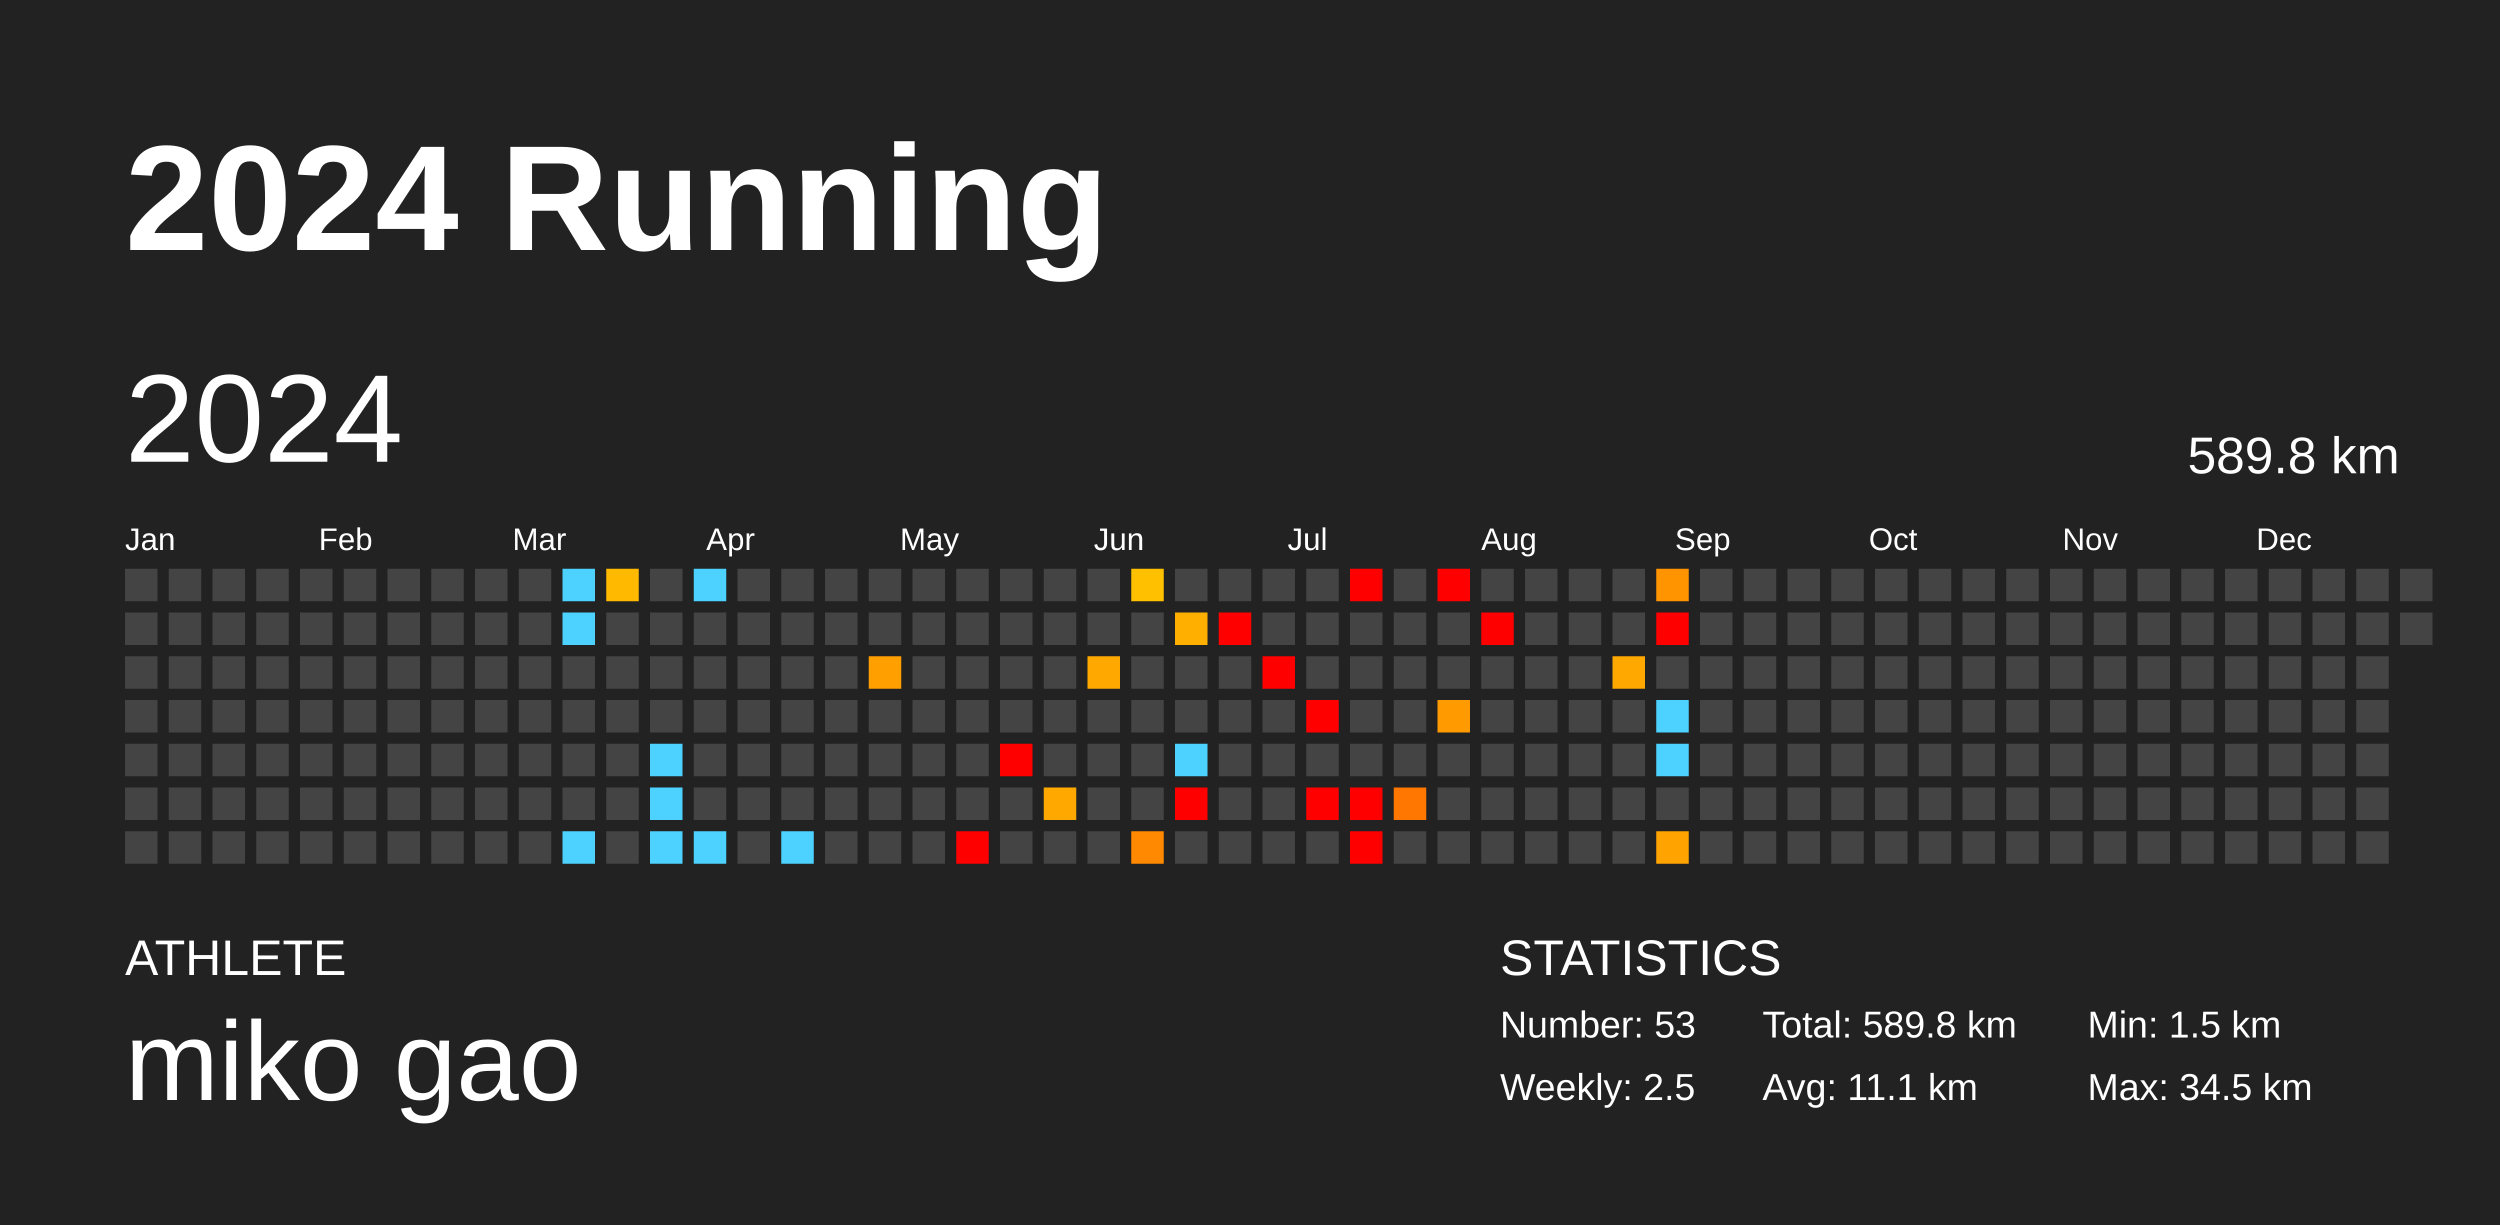
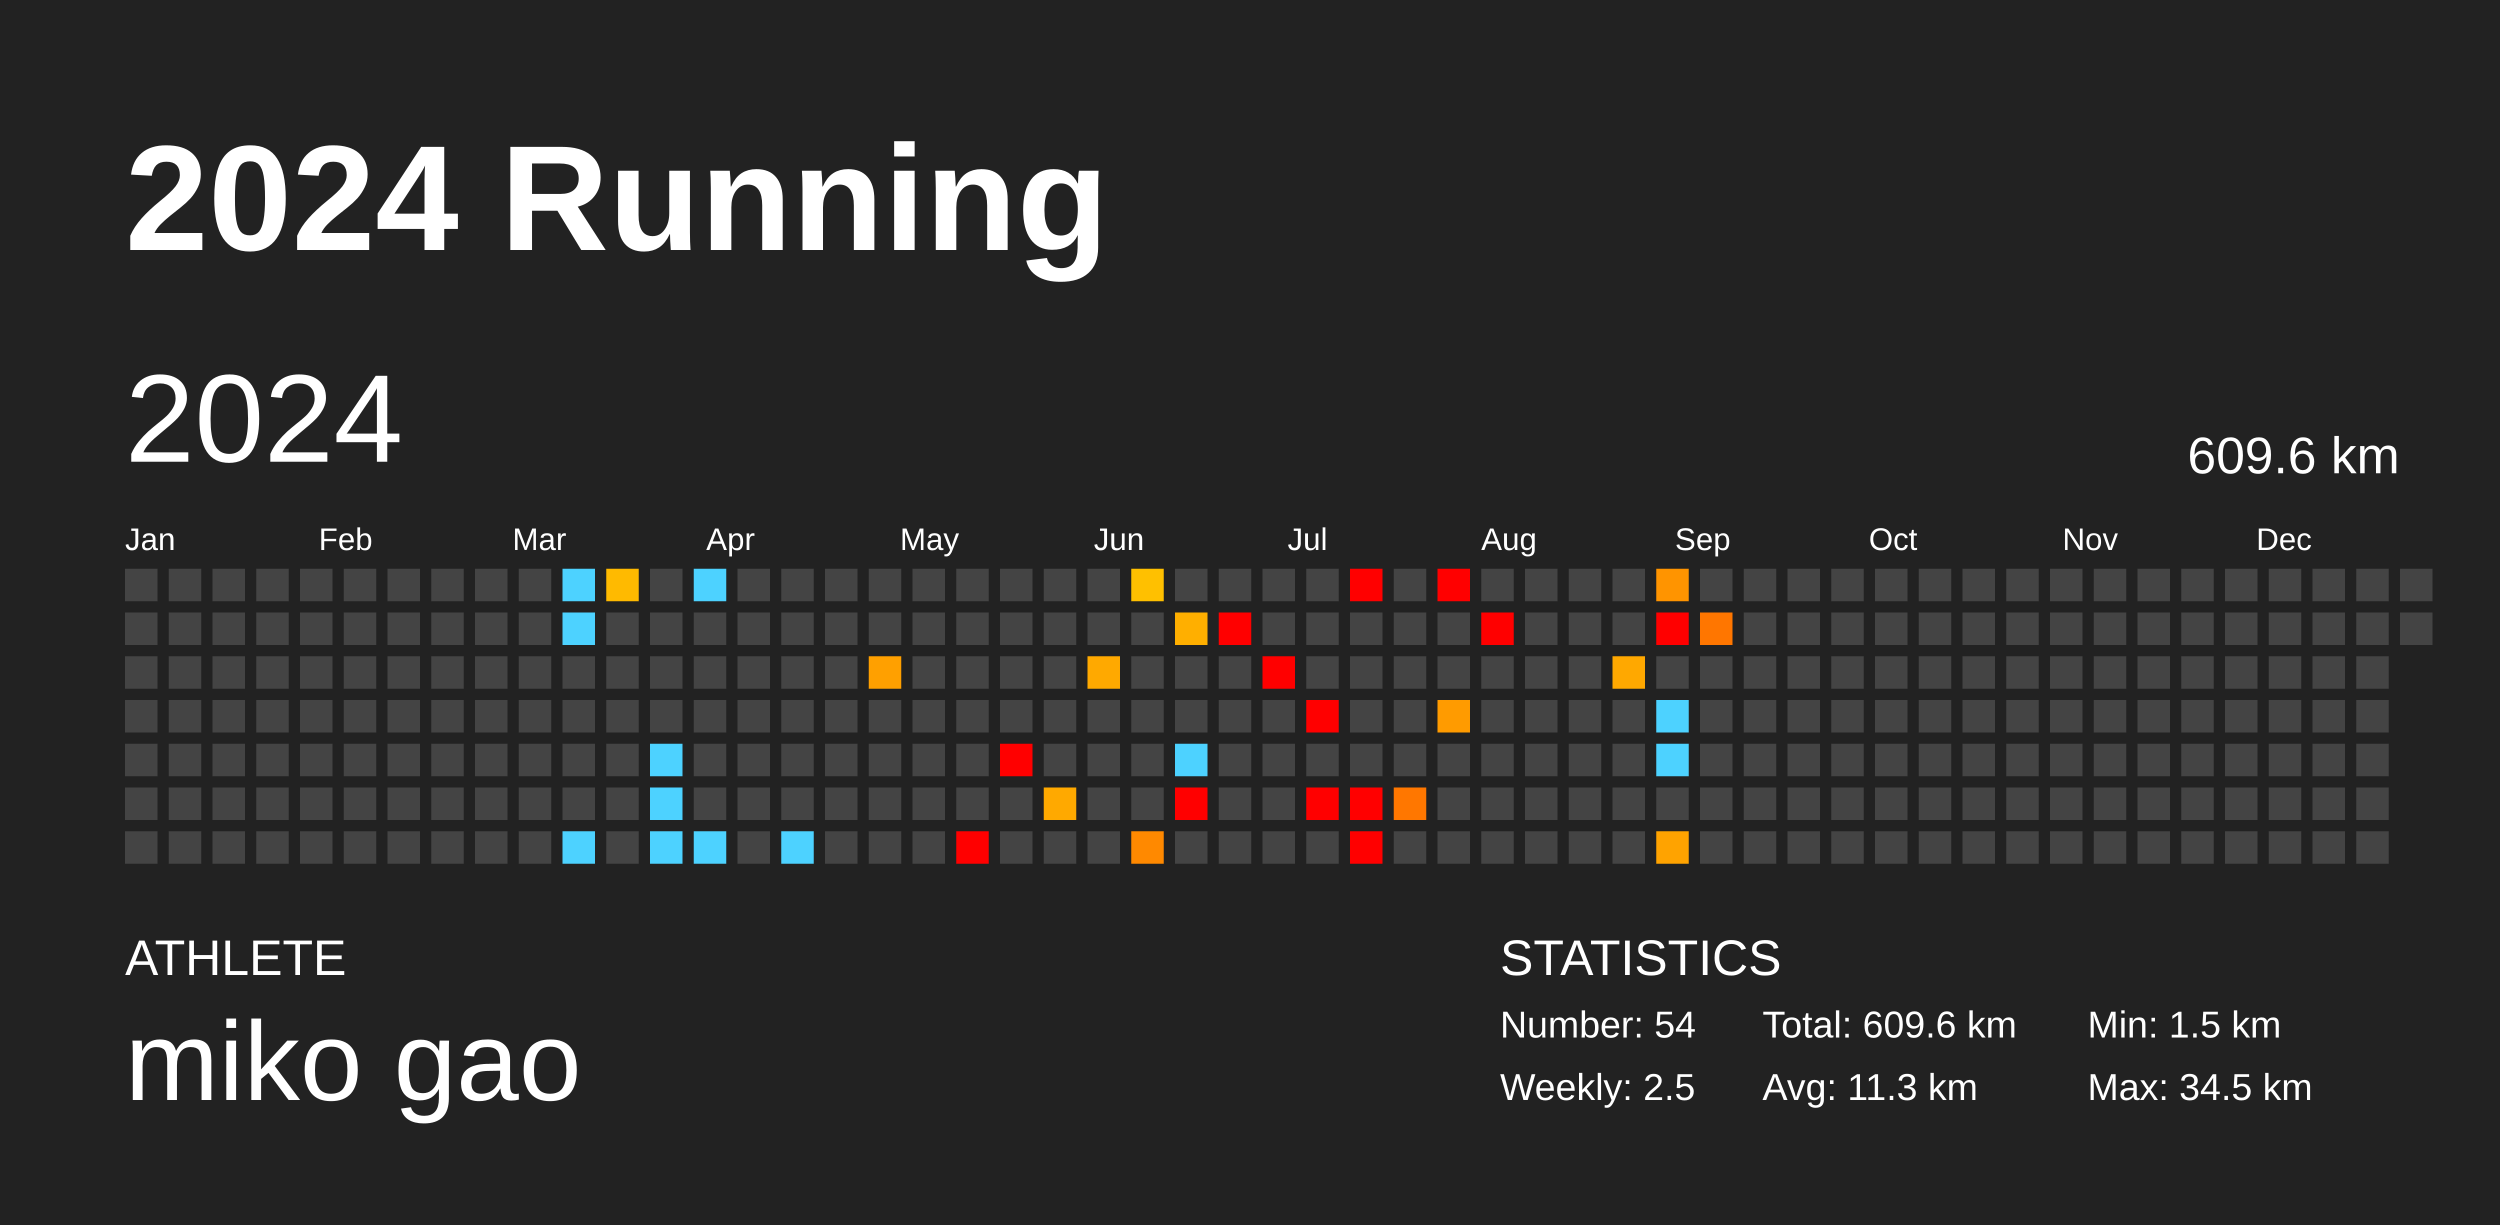
<svg xmlns="http://www.w3.org/2000/svg" baseProfile="full" height="98mm" version="1.1" viewBox="0,0,200,98" width="200mm">
  <defs />
  <rect fill="#222222" height="98" width="200" x="0" y="0" />
  <text fill="#FFFFFF" style="font-size:12px; font-family:Arial; font-weight:bold;" x="10" y="20">2024 Running</text>
  <text fill="#FFFFFF" style="font-size:4px; font-family:Arial" x="10" y="78">ATHLETE</text>
  <text fill="#FFFFFF" style="font-size:9px; font-family:Arial" x="10" y="88">miko gao</text>
  <text fill="#FFFFFF" style="font-size:4px; font-family:Arial" x="120" y="78">STATISTICS</text>
-   <text fill="#FFFFFF" style="font-size:3px; font-family:Arial" x="120" y="83">Number: 53</text>
+   <text fill="#FFFFFF" style="font-size:3px; font-family:Arial" x="120" y="83">Number: 54</text>
  <text fill="#FFFFFF" style="font-size:3px; font-family:Arial" x="120" y="88">Weekly: 2.5</text>
-   <text fill="#FFFFFF" style="font-size:3px; font-family:Arial" x="141" y="83">Total: 589.8 km</text>
-   <text fill="#FFFFFF" style="font-size:3px; font-family:Arial" x="141" y="88">Avg: 11.1 km</text>
+   <text fill="#FFFFFF" style="font-size:3px; font-family:Arial" x="141" y="83">Total: 609.6 km</text>
+   <text fill="#FFFFFF" style="font-size:3px; font-family:Arial" x="141" y="88">Avg: 11.3 km</text>
  <text fill="#FFFFFF" style="font-size:3px; font-family:Arial" x="167" y="83">Min: 1.5 km</text>
  <text fill="#FFFFFF" style="font-size:3px; font-family:Arial" x="167" y="88">Max: 34.5 km</text>
  <text dominant-baseline="hanging" fill="#FFFFFF" style="font-size:10.0px; font-family:Arial;" x="10" y="30">2024</text>
-   <text dominant-baseline="hanging" fill="#FFFFFF" style="font-size:4.125px; font-family:Arial;" x="175" y="35">589.8 km</text>
+   <text dominant-baseline="hanging" fill="#FFFFFF" style="font-size:4.125px; font-family:Arial;" x="175" y="35">609.6 km</text>
  <text fill="#FFFFFF" style="font-size:2.5px; font-family:Arial" x="10.0" y="44">Jan</text>
  <text fill="#FFFFFF" style="font-size:2.5px; font-family:Arial" x="25.5" y="44">Feb</text>
  <text fill="#FFFFFF" style="font-size:2.5px; font-family:Arial" x="41.0" y="44">Mar</text>
  <text fill="#FFFFFF" style="font-size:2.5px; font-family:Arial" x="56.5" y="44">Apr</text>
  <text fill="#FFFFFF" style="font-size:2.5px; font-family:Arial" x="72.0" y="44">May</text>
  <text fill="#FFFFFF" style="font-size:2.5px; font-family:Arial" x="87.5" y="44">Jun</text>
  <text fill="#FFFFFF" style="font-size:2.5px; font-family:Arial" x="103.0" y="44">Jul</text>
  <text fill="#FFFFFF" style="font-size:2.5px; font-family:Arial" x="118.5" y="44">Aug</text>
  <text fill="#FFFFFF" style="font-size:2.5px; font-family:Arial" x="134.0" y="44">Sep</text>
  <text fill="#FFFFFF" style="font-size:2.5px; font-family:Arial" x="149.5" y="44">Oct</text>
  <text fill="#FFFFFF" style="font-size:2.5px; font-family:Arial" x="165.0" y="44">Nov</text>
  <text fill="#FFFFFF" style="font-size:2.5px; font-family:Arial" x="180.5" y="44">Dec</text>
  <rect fill="#444444" height="2.6" width="2.6" x="10.0" y="45.5" />
  <rect fill="#444444" height="2.6" width="2.6" x="10.0" y="49.0" />
  <rect fill="#444444" height="2.6" width="2.6" x="10.0" y="52.5" />
  <rect fill="#444444" height="2.6" width="2.6" x="10.0" y="56.0" />
  <rect fill="#444444" height="2.6" width="2.6" x="10.0" y="59.5" />
  <rect fill="#444444" height="2.6" width="2.6" x="10.0" y="63.0" />
  <rect fill="#444444" height="2.6" width="2.6" x="10.0" y="66.5" />
  <rect fill="#444444" height="2.6" width="2.6" x="13.5" y="45.5" />
  <rect fill="#444444" height="2.6" width="2.6" x="13.5" y="49.0" />
  <rect fill="#444444" height="2.6" width="2.6" x="13.5" y="52.5" />
  <rect fill="#444444" height="2.6" width="2.6" x="13.5" y="56.0" />
  <rect fill="#444444" height="2.6" width="2.6" x="13.5" y="59.5" />
  <rect fill="#444444" height="2.6" width="2.6" x="13.5" y="63.0" />
  <rect fill="#444444" height="2.6" width="2.6" x="13.5" y="66.5" />
  <rect fill="#444444" height="2.6" width="2.6" x="17.0" y="45.5" />
  <rect fill="#444444" height="2.6" width="2.6" x="17.0" y="49.0" />
  <rect fill="#444444" height="2.6" width="2.6" x="17.0" y="52.5" />
  <rect fill="#444444" height="2.6" width="2.6" x="17.0" y="56.0" />
  <rect fill="#444444" height="2.6" width="2.6" x="17.0" y="59.5" />
  <rect fill="#444444" height="2.6" width="2.6" x="17.0" y="63.0" />
  <rect fill="#444444" height="2.6" width="2.6" x="17.0" y="66.5" />
  <rect fill="#444444" height="2.6" width="2.6" x="20.5" y="45.5" />
  <rect fill="#444444" height="2.6" width="2.6" x="20.5" y="49.0" />
  <rect fill="#444444" height="2.6" width="2.6" x="20.5" y="52.5" />
  <rect fill="#444444" height="2.6" width="2.6" x="20.5" y="56.0" />
  <rect fill="#444444" height="2.6" width="2.6" x="20.5" y="59.5" />
  <rect fill="#444444" height="2.6" width="2.6" x="20.5" y="63.0" />
  <rect fill="#444444" height="2.6" width="2.6" x="20.5" y="66.5" />
  <rect fill="#444444" height="2.6" width="2.6" x="24.0" y="45.5" />
  <rect fill="#444444" height="2.6" width="2.6" x="24.0" y="49.0" />
  <rect fill="#444444" height="2.6" width="2.6" x="24.0" y="52.5" />
  <rect fill="#444444" height="2.6" width="2.6" x="24.0" y="56.0" />
  <rect fill="#444444" height="2.6" width="2.6" x="24.0" y="59.5" />
  <rect fill="#444444" height="2.6" width="2.6" x="24.0" y="63.0" />
  <rect fill="#444444" height="2.6" width="2.6" x="24.0" y="66.5" />
  <rect fill="#444444" height="2.6" width="2.6" x="27.5" y="45.5" />
  <rect fill="#444444" height="2.6" width="2.6" x="27.5" y="49.0" />
  <rect fill="#444444" height="2.6" width="2.6" x="27.5" y="52.5" />
  <rect fill="#444444" height="2.6" width="2.6" x="27.5" y="56.0" />
  <rect fill="#444444" height="2.6" width="2.6" x="27.5" y="59.5" />
  <rect fill="#444444" height="2.6" width="2.6" x="27.5" y="63.0" />
  <rect fill="#444444" height="2.6" width="2.6" x="27.5" y="66.5" />
  <rect fill="#444444" height="2.6" width="2.6" x="31.0" y="45.5" />
  <rect fill="#444444" height="2.6" width="2.6" x="31.0" y="49.0" />
  <rect fill="#444444" height="2.6" width="2.6" x="31.0" y="52.5" />
  <rect fill="#444444" height="2.6" width="2.6" x="31.0" y="56.0" />
  <rect fill="#444444" height="2.6" width="2.6" x="31.0" y="59.5" />
  <rect fill="#444444" height="2.6" width="2.6" x="31.0" y="63.0" />
  <rect fill="#444444" height="2.6" width="2.6" x="31.0" y="66.5" />
  <rect fill="#444444" height="2.6" width="2.6" x="34.5" y="45.5" />
  <rect fill="#444444" height="2.6" width="2.6" x="34.5" y="49.0" />
  <rect fill="#444444" height="2.6" width="2.6" x="34.5" y="52.5" />
  <rect fill="#444444" height="2.6" width="2.6" x="34.5" y="56.0" />
  <rect fill="#444444" height="2.6" width="2.6" x="34.5" y="59.5" />
  <rect fill="#444444" height="2.6" width="2.6" x="34.5" y="63.0" />
  <rect fill="#444444" height="2.6" width="2.6" x="34.5" y="66.5" />
  <rect fill="#444444" height="2.6" width="2.6" x="38.0" y="45.5" />
  <rect fill="#444444" height="2.6" width="2.6" x="38.0" y="49.0" />
  <rect fill="#444444" height="2.6" width="2.6" x="38.0" y="52.5" />
  <rect fill="#444444" height="2.6" width="2.6" x="38.0" y="56.0" />
  <rect fill="#444444" height="2.6" width="2.6" x="38.0" y="59.5" />
  <rect fill="#444444" height="2.6" width="2.6" x="38.0" y="63.0" />
  <rect fill="#444444" height="2.6" width="2.6" x="38.0" y="66.5" />
  <rect fill="#444444" height="2.6" width="2.6" x="41.5" y="45.5" />
  <rect fill="#444444" height="2.6" width="2.6" x="41.5" y="49.0" />
  <rect fill="#444444" height="2.6" width="2.6" x="41.5" y="52.5" />
  <rect fill="#444444" height="2.6" width="2.6" x="41.5" y="56.0" />
  <rect fill="#444444" height="2.6" width="2.6" x="41.5" y="59.5" />
  <rect fill="#444444" height="2.6" width="2.6" x="41.5" y="63.0" />
  <rect fill="#444444" height="2.6" width="2.6" x="41.5" y="66.5" />
  <rect fill="#4dd2ff" height="2.6" width="2.6" x="45.0" y="45.5" />
  <rect fill="#4dd2ff" height="2.6" width="2.6" x="45.0" y="49.0" />
  <rect fill="#444444" height="2.6" width="2.6" x="45.0" y="52.5" />
  <rect fill="#444444" height="2.6" width="2.6" x="45.0" y="56.0" />
  <rect fill="#444444" height="2.6" width="2.6" x="45.0" y="59.5" />
  <rect fill="#444444" height="2.6" width="2.6" x="45.0" y="63.0" />
  <rect fill="#4dd2ff" height="2.6" width="2.6" x="45.0" y="66.5" />
  <rect fill="#ffba00" height="2.6" width="2.6" x="48.5" y="45.5" />
  <rect fill="#444444" height="2.6" width="2.6" x="48.5" y="49.0" />
  <rect fill="#444444" height="2.6" width="2.6" x="48.5" y="52.5" />
  <rect fill="#444444" height="2.6" width="2.6" x="48.5" y="56.0" />
  <rect fill="#444444" height="2.6" width="2.6" x="48.5" y="59.5" />
  <rect fill="#444444" height="2.6" width="2.6" x="48.5" y="63.0" />
  <rect fill="#444444" height="2.6" width="2.6" x="48.5" y="66.5" />
  <rect fill="#444444" height="2.6" width="2.6" x="52.0" y="45.5" />
  <rect fill="#444444" height="2.6" width="2.6" x="52.0" y="49.0" />
  <rect fill="#444444" height="2.6" width="2.6" x="52.0" y="52.5" />
  <rect fill="#444444" height="2.6" width="2.6" x="52.0" y="56.0" />
  <rect fill="#4dd2ff" height="2.6" width="2.6" x="52.0" y="59.5" />
  <rect fill="#4dd2ff" height="2.6" width="2.6" x="52.0" y="63.0" />
  <rect fill="#4dd2ff" height="2.6" width="2.6" x="52.0" y="66.5" />
  <rect fill="#4dd2ff" height="2.6" width="2.6" x="55.5" y="45.5" />
  <rect fill="#444444" height="2.6" width="2.6" x="55.5" y="49.0" />
  <rect fill="#444444" height="2.6" width="2.6" x="55.5" y="52.5" />
  <rect fill="#444444" height="2.6" width="2.6" x="55.5" y="56.0" />
  <rect fill="#444444" height="2.6" width="2.6" x="55.5" y="59.5" />
  <rect fill="#444444" height="2.6" width="2.6" x="55.5" y="63.0" />
  <rect fill="#4dd2ff" height="2.6" width="2.6" x="55.5" y="66.5" />
  <rect fill="#444444" height="2.6" width="2.6" x="59.0" y="45.5" />
  <rect fill="#444444" height="2.6" width="2.6" x="59.0" y="49.0" />
  <rect fill="#444444" height="2.6" width="2.6" x="59.0" y="52.5" />
  <rect fill="#444444" height="2.6" width="2.6" x="59.0" y="56.0" />
  <rect fill="#444444" height="2.6" width="2.6" x="59.0" y="59.5" />
  <rect fill="#444444" height="2.6" width="2.6" x="59.0" y="63.0" />
  <rect fill="#444444" height="2.6" width="2.6" x="59.0" y="66.5" />
  <rect fill="#444444" height="2.6" width="2.6" x="62.5" y="45.5" />
  <rect fill="#444444" height="2.6" width="2.6" x="62.5" y="49.0" />
  <rect fill="#444444" height="2.6" width="2.6" x="62.5" y="52.5" />
  <rect fill="#444444" height="2.6" width="2.6" x="62.5" y="56.0" />
  <rect fill="#444444" height="2.6" width="2.6" x="62.5" y="59.5" />
  <rect fill="#444444" height="2.6" width="2.6" x="62.5" y="63.0" />
  <rect fill="#4dd2ff" height="2.6" width="2.6" x="62.5" y="66.5" />
  <rect fill="#444444" height="2.6" width="2.6" x="66.0" y="45.5" />
  <rect fill="#444444" height="2.6" width="2.6" x="66.0" y="49.0" />
  <rect fill="#444444" height="2.6" width="2.6" x="66.0" y="52.5" />
  <rect fill="#444444" height="2.6" width="2.6" x="66.0" y="56.0" />
  <rect fill="#444444" height="2.6" width="2.6" x="66.0" y="59.5" />
  <rect fill="#444444" height="2.6" width="2.6" x="66.0" y="63.0" />
  <rect fill="#444444" height="2.6" width="2.6" x="66.0" y="66.5" />
  <rect fill="#444444" height="2.6" width="2.6" x="69.5" y="45.5" />
  <rect fill="#444444" height="2.6" width="2.6" x="69.5" y="49.0" />
  <rect fill="#ffa000" height="2.6" width="2.6" x="69.5" y="52.5" />
  <rect fill="#444444" height="2.6" width="2.6" x="69.5" y="56.0" />
  <rect fill="#444444" height="2.6" width="2.6" x="69.5" y="59.5" />
  <rect fill="#444444" height="2.6" width="2.6" x="69.5" y="63.0" />
  <rect fill="#444444" height="2.6" width="2.6" x="69.5" y="66.5" />
  <rect fill="#444444" height="2.6" width="2.6" x="73.0" y="45.5" />
  <rect fill="#444444" height="2.6" width="2.6" x="73.0" y="49.0" />
  <rect fill="#444444" height="2.6" width="2.6" x="73.0" y="52.5" />
  <rect fill="#444444" height="2.6" width="2.6" x="73.0" y="56.0" />
  <rect fill="#444444" height="2.6" width="2.6" x="73.0" y="59.5" />
  <rect fill="#444444" height="2.6" width="2.6" x="73.0" y="63.0" />
  <rect fill="#444444" height="2.6" width="2.6" x="73.0" y="66.5" />
  <rect fill="#444444" height="2.6" width="2.6" x="76.5" y="45.5" />
  <rect fill="#444444" height="2.6" width="2.6" x="76.5" y="49.0" />
  <rect fill="#444444" height="2.6" width="2.6" x="76.5" y="52.5" />
  <rect fill="#444444" height="2.6" width="2.6" x="76.5" y="56.0" />
  <rect fill="#444444" height="2.6" width="2.6" x="76.5" y="59.5" />
  <rect fill="#444444" height="2.6" width="2.6" x="76.5" y="63.0" />
  <rect fill="red" height="2.6" width="2.6" x="76.5" y="66.5" />
  <rect fill="#444444" height="2.6" width="2.6" x="80.0" y="45.5" />
  <rect fill="#444444" height="2.6" width="2.6" x="80.0" y="49.0" />
  <rect fill="#444444" height="2.6" width="2.6" x="80.0" y="52.5" />
  <rect fill="#444444" height="2.6" width="2.6" x="80.0" y="56.0" />
  <rect fill="red" height="2.6" width="2.6" x="80.0" y="59.5" />
  <rect fill="#444444" height="2.6" width="2.6" x="80.0" y="63.0" />
  <rect fill="#444444" height="2.6" width="2.6" x="80.0" y="66.5" />
  <rect fill="#444444" height="2.6" width="2.6" x="83.5" y="45.5" />
  <rect fill="#444444" height="2.6" width="2.6" x="83.5" y="49.0" />
  <rect fill="#444444" height="2.6" width="2.6" x="83.5" y="52.5" />
  <rect fill="#444444" height="2.6" width="2.6" x="83.5" y="56.0" />
  <rect fill="#444444" height="2.6" width="2.6" x="83.5" y="59.5" />
  <rect fill="#ffa900" height="2.6" width="2.6" x="83.5" y="63.0" />
  <rect fill="#444444" height="2.6" width="2.6" x="83.5" y="66.5" />
  <rect fill="#444444" height="2.6" width="2.6" x="87.0" y="45.5" />
  <rect fill="#444444" height="2.6" width="2.6" x="87.0" y="49.0" />
  <rect fill="#ffa900" height="2.6" width="2.6" x="87.0" y="52.5" />
  <rect fill="#444444" height="2.6" width="2.6" x="87.0" y="56.0" />
  <rect fill="#444444" height="2.6" width="2.6" x="87.0" y="59.5" />
  <rect fill="#444444" height="2.6" width="2.6" x="87.0" y="63.0" />
  <rect fill="#444444" height="2.6" width="2.6" x="87.0" y="66.5" />
  <rect fill="#ffc000" height="2.6" width="2.6" x="90.5" y="45.5" />
  <rect fill="#444444" height="2.6" width="2.6" x="90.5" y="49.0" />
  <rect fill="#444444" height="2.6" width="2.6" x="90.5" y="52.5" />
  <rect fill="#444444" height="2.6" width="2.6" x="90.5" y="56.0" />
  <rect fill="#444444" height="2.6" width="2.6" x="90.5" y="59.5" />
  <rect fill="#444444" height="2.6" width="2.6" x="90.5" y="63.0" />
  <rect fill="#ff8900" height="2.6" width="2.6" x="90.5" y="66.5" />
  <rect fill="#444444" height="2.6" width="2.6" x="94.0" y="45.5" />
  <rect fill="#ffaf00" height="2.6" width="2.6" x="94.0" y="49.0" />
  <rect fill="#444444" height="2.6" width="2.6" x="94.0" y="52.5" />
  <rect fill="#444444" height="2.6" width="2.6" x="94.0" y="56.0" />
  <rect fill="#4dd2ff" height="2.6" width="2.6" x="94.0" y="59.5" />
  <rect fill="red" height="2.6" width="2.6" x="94.0" y="63.0" />
  <rect fill="#444444" height="2.6" width="2.6" x="94.0" y="66.5" />
  <rect fill="#444444" height="2.6" width="2.6" x="97.5" y="45.5" />
  <rect fill="red" height="2.6" width="2.6" x="97.5" y="49.0" />
  <rect fill="#444444" height="2.6" width="2.6" x="97.5" y="52.5" />
  <rect fill="#444444" height="2.6" width="2.6" x="97.5" y="56.0" />
  <rect fill="#444444" height="2.6" width="2.6" x="97.5" y="59.5" />
  <rect fill="#444444" height="2.6" width="2.6" x="97.5" y="63.0" />
  <rect fill="#444444" height="2.6" width="2.6" x="97.5" y="66.5" />
  <rect fill="#444444" height="2.6" width="2.6" x="101.0" y="45.5" />
  <rect fill="#444444" height="2.6" width="2.6" x="101.0" y="49.0" />
  <rect fill="red" height="2.6" width="2.6" x="101.0" y="52.5" />
  <rect fill="#444444" height="2.6" width="2.6" x="101.0" y="56.0" />
  <rect fill="#444444" height="2.6" width="2.6" x="101.0" y="59.5" />
  <rect fill="#444444" height="2.6" width="2.6" x="101.0" y="63.0" />
  <rect fill="#444444" height="2.6" width="2.6" x="101.0" y="66.5" />
  <rect fill="#444444" height="2.6" width="2.6" x="104.5" y="45.5" />
  <rect fill="#444444" height="2.6" width="2.6" x="104.5" y="49.0" />
  <rect fill="#444444" height="2.6" width="2.6" x="104.5" y="52.5" />
  <rect fill="red" height="2.6" width="2.6" x="104.5" y="56.0" />
  <rect fill="#444444" height="2.6" width="2.6" x="104.5" y="59.5" />
  <rect fill="red" height="2.6" width="2.6" x="104.5" y="63.0" />
  <rect fill="#444444" height="2.6" width="2.6" x="104.5" y="66.5" />
  <rect fill="red" height="2.6" width="2.6" x="108.0" y="45.5" />
  <rect fill="#444444" height="2.6" width="2.6" x="108.0" y="49.0" />
  <rect fill="#444444" height="2.6" width="2.6" x="108.0" y="52.5" />
  <rect fill="#444444" height="2.6" width="2.6" x="108.0" y="56.0" />
  <rect fill="#444444" height="2.6" width="2.6" x="108.0" y="59.5" />
  <rect fill="red" height="2.6" width="2.6" x="108.0" y="63.0" />
  <rect fill="red" height="2.6" width="2.6" x="108.0" y="66.5" />
  <rect fill="#444444" height="2.6" width="2.6" x="111.5" y="45.5" />
  <rect fill="#444444" height="2.6" width="2.6" x="111.5" y="49.0" />
  <rect fill="#444444" height="2.6" width="2.6" x="111.5" y="52.5" />
  <rect fill="#444444" height="2.6" width="2.6" x="111.5" y="56.0" />
  <rect fill="#444444" height="2.6" width="2.6" x="111.5" y="59.5" />
  <rect fill="#ff7700" height="2.6" width="2.6" x="111.5" y="63.0" />
  <rect fill="#444444" height="2.6" width="2.6" x="111.5" y="66.5" />
  <rect fill="red" height="2.6" width="2.6" x="115.0" y="45.5" />
  <rect fill="#444444" height="2.6" width="2.6" x="115.0" y="49.0" />
  <rect fill="#444444" height="2.6" width="2.6" x="115.0" y="52.5" />
  <rect fill="#ff9b00" height="2.6" width="2.6" x="115.0" y="56.0" />
  <rect fill="#444444" height="2.6" width="2.6" x="115.0" y="59.5" />
  <rect fill="#444444" height="2.6" width="2.6" x="115.0" y="63.0" />
  <rect fill="#444444" height="2.6" width="2.6" x="115.0" y="66.5" />
  <rect fill="#444444" height="2.6" width="2.6" x="118.5" y="45.5" />
  <rect fill="red" height="2.6" width="2.6" x="118.5" y="49.0" />
  <rect fill="#444444" height="2.6" width="2.6" x="118.5" y="52.5" />
  <rect fill="#444444" height="2.6" width="2.6" x="118.5" y="56.0" />
  <rect fill="#444444" height="2.6" width="2.6" x="118.5" y="59.5" />
  <rect fill="#444444" height="2.6" width="2.6" x="118.5" y="63.0" />
  <rect fill="#444444" height="2.6" width="2.6" x="118.5" y="66.5" />
  <rect fill="#444444" height="2.6" width="2.6" x="122.0" y="45.5" />
  <rect fill="#444444" height="2.6" width="2.6" x="122.0" y="49.0" />
  <rect fill="#444444" height="2.6" width="2.6" x="122.0" y="52.5" />
  <rect fill="#444444" height="2.6" width="2.6" x="122.0" y="56.0" />
  <rect fill="#444444" height="2.6" width="2.6" x="122.0" y="59.5" />
  <rect fill="#444444" height="2.6" width="2.6" x="122.0" y="63.0" />
  <rect fill="#444444" height="2.6" width="2.6" x="122.0" y="66.5" />
  <rect fill="#444444" height="2.6" width="2.6" x="125.5" y="45.5" />
  <rect fill="#444444" height="2.6" width="2.6" x="125.5" y="49.0" />
  <rect fill="#444444" height="2.6" width="2.6" x="125.5" y="52.5" />
  <rect fill="#444444" height="2.6" width="2.6" x="125.5" y="56.0" />
  <rect fill="#444444" height="2.6" width="2.6" x="125.5" y="59.5" />
  <rect fill="#444444" height="2.6" width="2.6" x="125.5" y="63.0" />
  <rect fill="#444444" height="2.6" width="2.6" x="125.5" y="66.5" />
  <rect fill="#444444" height="2.6" width="2.6" x="129.0" y="45.5" />
  <rect fill="#444444" height="2.6" width="2.6" x="129.0" y="49.0" />
  <rect fill="#ffa800" height="2.6" width="2.6" x="129.0" y="52.5" />
  <rect fill="#444444" height="2.6" width="2.6" x="129.0" y="56.0" />
  <rect fill="#444444" height="2.6" width="2.6" x="129.0" y="59.5" />
  <rect fill="#444444" height="2.6" width="2.6" x="129.0" y="63.0" />
  <rect fill="#444444" height="2.6" width="2.6" x="129.0" y="66.5" />
  <rect fill="#ff9400" height="2.6" width="2.6" x="132.5" y="45.5" />
  <rect fill="red" height="2.6" width="2.6" x="132.5" y="49.0" />
  <rect fill="#444444" height="2.6" width="2.6" x="132.5" y="52.5" />
  <rect fill="#4dd2ff" height="2.6" width="2.6" x="132.5" y="56.0" />
  <rect fill="#4dd2ff" height="2.6" width="2.6" x="132.5" y="59.5" />
  <rect fill="#444444" height="2.6" width="2.6" x="132.5" y="63.0" />
  <rect fill="#ffa300" height="2.6" width="2.6" x="132.5" y="66.5" />
  <rect fill="#444444" height="2.6" width="2.6" x="136.0" y="45.5" />
-   <rect fill="#444444" height="2.6" width="2.6" x="136.0" y="49.0" />
+   <rect fill="#ff7600" height="2.6" width="2.6" x="136.0" y="49.0" />
  <rect fill="#444444" height="2.6" width="2.6" x="136.0" y="52.5" />
  <rect fill="#444444" height="2.6" width="2.6" x="136.0" y="56.0" />
  <rect fill="#444444" height="2.6" width="2.6" x="136.0" y="59.5" />
  <rect fill="#444444" height="2.6" width="2.6" x="136.0" y="63.0" />
  <rect fill="#444444" height="2.6" width="2.6" x="136.0" y="66.5" />
  <rect fill="#444444" height="2.6" width="2.6" x="139.5" y="45.5" />
  <rect fill="#444444" height="2.6" width="2.6" x="139.5" y="49.0" />
  <rect fill="#444444" height="2.6" width="2.6" x="139.5" y="52.5" />
  <rect fill="#444444" height="2.6" width="2.6" x="139.5" y="56.0" />
  <rect fill="#444444" height="2.6" width="2.6" x="139.5" y="59.5" />
  <rect fill="#444444" height="2.6" width="2.6" x="139.5" y="63.0" />
  <rect fill="#444444" height="2.6" width="2.6" x="139.5" y="66.5" />
  <rect fill="#444444" height="2.6" width="2.6" x="143.0" y="45.5" />
  <rect fill="#444444" height="2.6" width="2.6" x="143.0" y="49.0" />
  <rect fill="#444444" height="2.6" width="2.6" x="143.0" y="52.5" />
  <rect fill="#444444" height="2.6" width="2.6" x="143.0" y="56.0" />
  <rect fill="#444444" height="2.6" width="2.6" x="143.0" y="59.5" />
  <rect fill="#444444" height="2.6" width="2.6" x="143.0" y="63.0" />
  <rect fill="#444444" height="2.6" width="2.6" x="143.0" y="66.5" />
  <rect fill="#444444" height="2.6" width="2.6" x="146.5" y="45.5" />
  <rect fill="#444444" height="2.6" width="2.6" x="146.5" y="49.0" />
  <rect fill="#444444" height="2.6" width="2.6" x="146.5" y="52.5" />
  <rect fill="#444444" height="2.6" width="2.6" x="146.5" y="56.0" />
  <rect fill="#444444" height="2.6" width="2.6" x="146.5" y="59.5" />
  <rect fill="#444444" height="2.6" width="2.6" x="146.5" y="63.0" />
  <rect fill="#444444" height="2.6" width="2.6" x="146.5" y="66.5" />
  <rect fill="#444444" height="2.6" width="2.6" x="150.0" y="45.5" />
  <rect fill="#444444" height="2.6" width="2.6" x="150.0" y="49.0" />
  <rect fill="#444444" height="2.6" width="2.6" x="150.0" y="52.5" />
  <rect fill="#444444" height="2.6" width="2.6" x="150.0" y="56.0" />
  <rect fill="#444444" height="2.6" width="2.6" x="150.0" y="59.5" />
  <rect fill="#444444" height="2.6" width="2.6" x="150.0" y="63.0" />
  <rect fill="#444444" height="2.6" width="2.6" x="150.0" y="66.5" />
  <rect fill="#444444" height="2.6" width="2.6" x="153.5" y="45.5" />
  <rect fill="#444444" height="2.6" width="2.6" x="153.5" y="49.0" />
  <rect fill="#444444" height="2.6" width="2.6" x="153.5" y="52.5" />
  <rect fill="#444444" height="2.6" width="2.6" x="153.5" y="56.0" />
  <rect fill="#444444" height="2.6" width="2.6" x="153.5" y="59.5" />
  <rect fill="#444444" height="2.6" width="2.6" x="153.5" y="63.0" />
  <rect fill="#444444" height="2.6" width="2.6" x="153.5" y="66.5" />
  <rect fill="#444444" height="2.6" width="2.6" x="157.0" y="45.5" />
  <rect fill="#444444" height="2.6" width="2.6" x="157.0" y="49.0" />
  <rect fill="#444444" height="2.6" width="2.6" x="157.0" y="52.5" />
  <rect fill="#444444" height="2.6" width="2.6" x="157.0" y="56.0" />
  <rect fill="#444444" height="2.6" width="2.6" x="157.0" y="59.5" />
  <rect fill="#444444" height="2.6" width="2.6" x="157.0" y="63.0" />
  <rect fill="#444444" height="2.6" width="2.6" x="157.0" y="66.5" />
  <rect fill="#444444" height="2.6" width="2.6" x="160.5" y="45.5" />
  <rect fill="#444444" height="2.6" width="2.6" x="160.5" y="49.0" />
  <rect fill="#444444" height="2.6" width="2.6" x="160.5" y="52.5" />
  <rect fill="#444444" height="2.6" width="2.6" x="160.5" y="56.0" />
  <rect fill="#444444" height="2.6" width="2.6" x="160.5" y="59.5" />
  <rect fill="#444444" height="2.6" width="2.6" x="160.5" y="63.0" />
  <rect fill="#444444" height="2.6" width="2.6" x="160.5" y="66.5" />
  <rect fill="#444444" height="2.6" width="2.6" x="164.0" y="45.5" />
  <rect fill="#444444" height="2.6" width="2.6" x="164.0" y="49.0" />
  <rect fill="#444444" height="2.6" width="2.6" x="164.0" y="52.5" />
  <rect fill="#444444" height="2.6" width="2.6" x="164.0" y="56.0" />
  <rect fill="#444444" height="2.6" width="2.6" x="164.0" y="59.5" />
  <rect fill="#444444" height="2.6" width="2.6" x="164.0" y="63.0" />
  <rect fill="#444444" height="2.6" width="2.6" x="164.0" y="66.5" />
  <rect fill="#444444" height="2.6" width="2.6" x="167.5" y="45.5" />
  <rect fill="#444444" height="2.6" width="2.6" x="167.5" y="49.0" />
  <rect fill="#444444" height="2.6" width="2.6" x="167.5" y="52.5" />
  <rect fill="#444444" height="2.6" width="2.6" x="167.5" y="56.0" />
  <rect fill="#444444" height="2.6" width="2.6" x="167.5" y="59.5" />
  <rect fill="#444444" height="2.6" width="2.6" x="167.5" y="63.0" />
  <rect fill="#444444" height="2.6" width="2.6" x="167.5" y="66.5" />
  <rect fill="#444444" height="2.6" width="2.6" x="171.0" y="45.5" />
  <rect fill="#444444" height="2.6" width="2.6" x="171.0" y="49.0" />
  <rect fill="#444444" height="2.6" width="2.6" x="171.0" y="52.5" />
  <rect fill="#444444" height="2.6" width="2.6" x="171.0" y="56.0" />
  <rect fill="#444444" height="2.6" width="2.6" x="171.0" y="59.5" />
  <rect fill="#444444" height="2.6" width="2.6" x="171.0" y="63.0" />
  <rect fill="#444444" height="2.6" width="2.6" x="171.0" y="66.5" />
  <rect fill="#444444" height="2.6" width="2.6" x="174.5" y="45.5" />
  <rect fill="#444444" height="2.6" width="2.6" x="174.5" y="49.0" />
  <rect fill="#444444" height="2.6" width="2.6" x="174.5" y="52.5" />
  <rect fill="#444444" height="2.6" width="2.6" x="174.5" y="56.0" />
  <rect fill="#444444" height="2.6" width="2.6" x="174.5" y="59.5" />
  <rect fill="#444444" height="2.6" width="2.6" x="174.5" y="63.0" />
  <rect fill="#444444" height="2.6" width="2.6" x="174.5" y="66.5" />
  <rect fill="#444444" height="2.6" width="2.6" x="178.0" y="45.5" />
  <rect fill="#444444" height="2.6" width="2.6" x="178.0" y="49.0" />
  <rect fill="#444444" height="2.6" width="2.6" x="178.0" y="52.5" />
  <rect fill="#444444" height="2.6" width="2.6" x="178.0" y="56.0" />
  <rect fill="#444444" height="2.6" width="2.6" x="178.0" y="59.5" />
  <rect fill="#444444" height="2.6" width="2.6" x="178.0" y="63.0" />
  <rect fill="#444444" height="2.6" width="2.6" x="178.0" y="66.5" />
  <rect fill="#444444" height="2.6" width="2.6" x="181.5" y="45.5" />
  <rect fill="#444444" height="2.6" width="2.6" x="181.5" y="49.0" />
  <rect fill="#444444" height="2.6" width="2.6" x="181.5" y="52.5" />
  <rect fill="#444444" height="2.6" width="2.6" x="181.5" y="56.0" />
  <rect fill="#444444" height="2.6" width="2.6" x="181.5" y="59.5" />
  <rect fill="#444444" height="2.6" width="2.6" x="181.5" y="63.0" />
  <rect fill="#444444" height="2.6" width="2.6" x="181.5" y="66.5" />
  <rect fill="#444444" height="2.6" width="2.6" x="185.0" y="45.5" />
  <rect fill="#444444" height="2.6" width="2.6" x="185.0" y="49.0" />
  <rect fill="#444444" height="2.6" width="2.6" x="185.0" y="52.5" />
  <rect fill="#444444" height="2.6" width="2.6" x="185.0" y="56.0" />
  <rect fill="#444444" height="2.6" width="2.6" x="185.0" y="59.5" />
  <rect fill="#444444" height="2.6" width="2.6" x="185.0" y="63.0" />
  <rect fill="#444444" height="2.6" width="2.6" x="185.0" y="66.5" />
  <rect fill="#444444" height="2.6" width="2.6" x="188.5" y="45.5" />
  <rect fill="#444444" height="2.6" width="2.6" x="188.5" y="49.0" />
  <rect fill="#444444" height="2.6" width="2.6" x="188.5" y="52.5" />
  <rect fill="#444444" height="2.6" width="2.6" x="188.5" y="56.0" />
  <rect fill="#444444" height="2.6" width="2.6" x="188.5" y="59.5" />
  <rect fill="#444444" height="2.6" width="2.6" x="188.5" y="63.0" />
  <rect fill="#444444" height="2.6" width="2.6" x="188.5" y="66.5" />
  <rect fill="#444444" height="2.6" width="2.6" x="192.0" y="45.5" />
  <rect fill="#444444" height="2.6" width="2.6" x="192.0" y="49.0" />
</svg>
